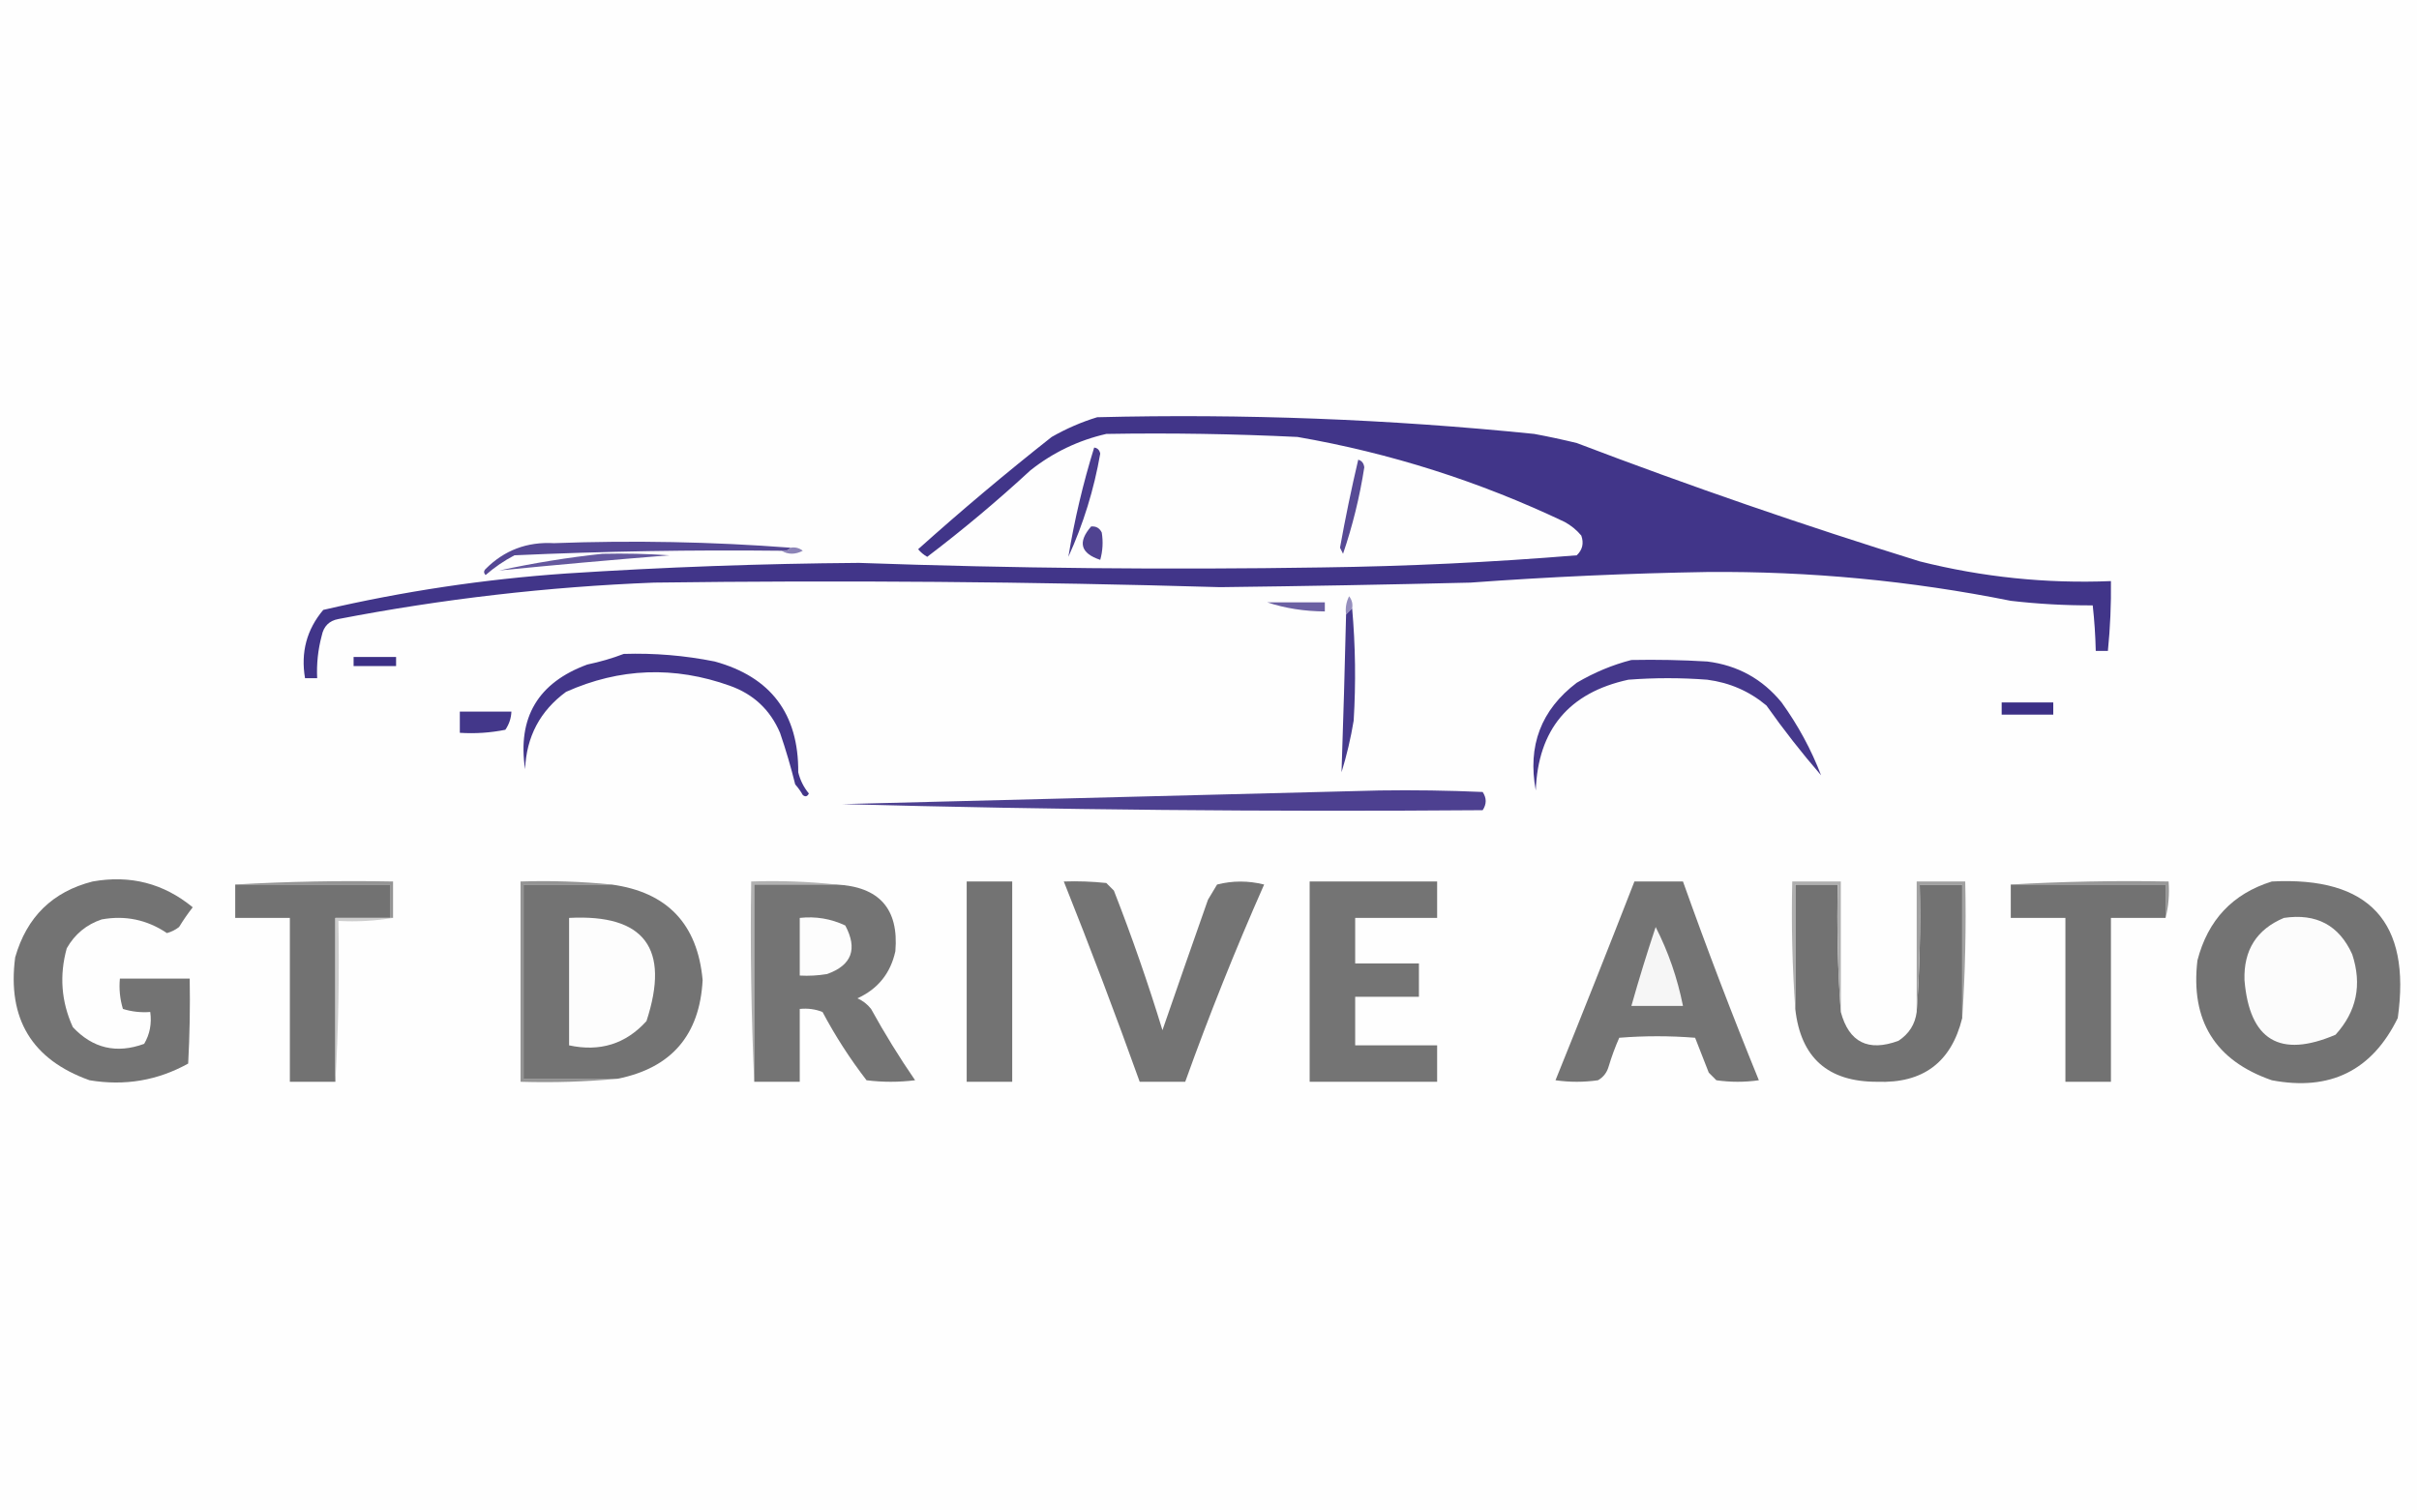
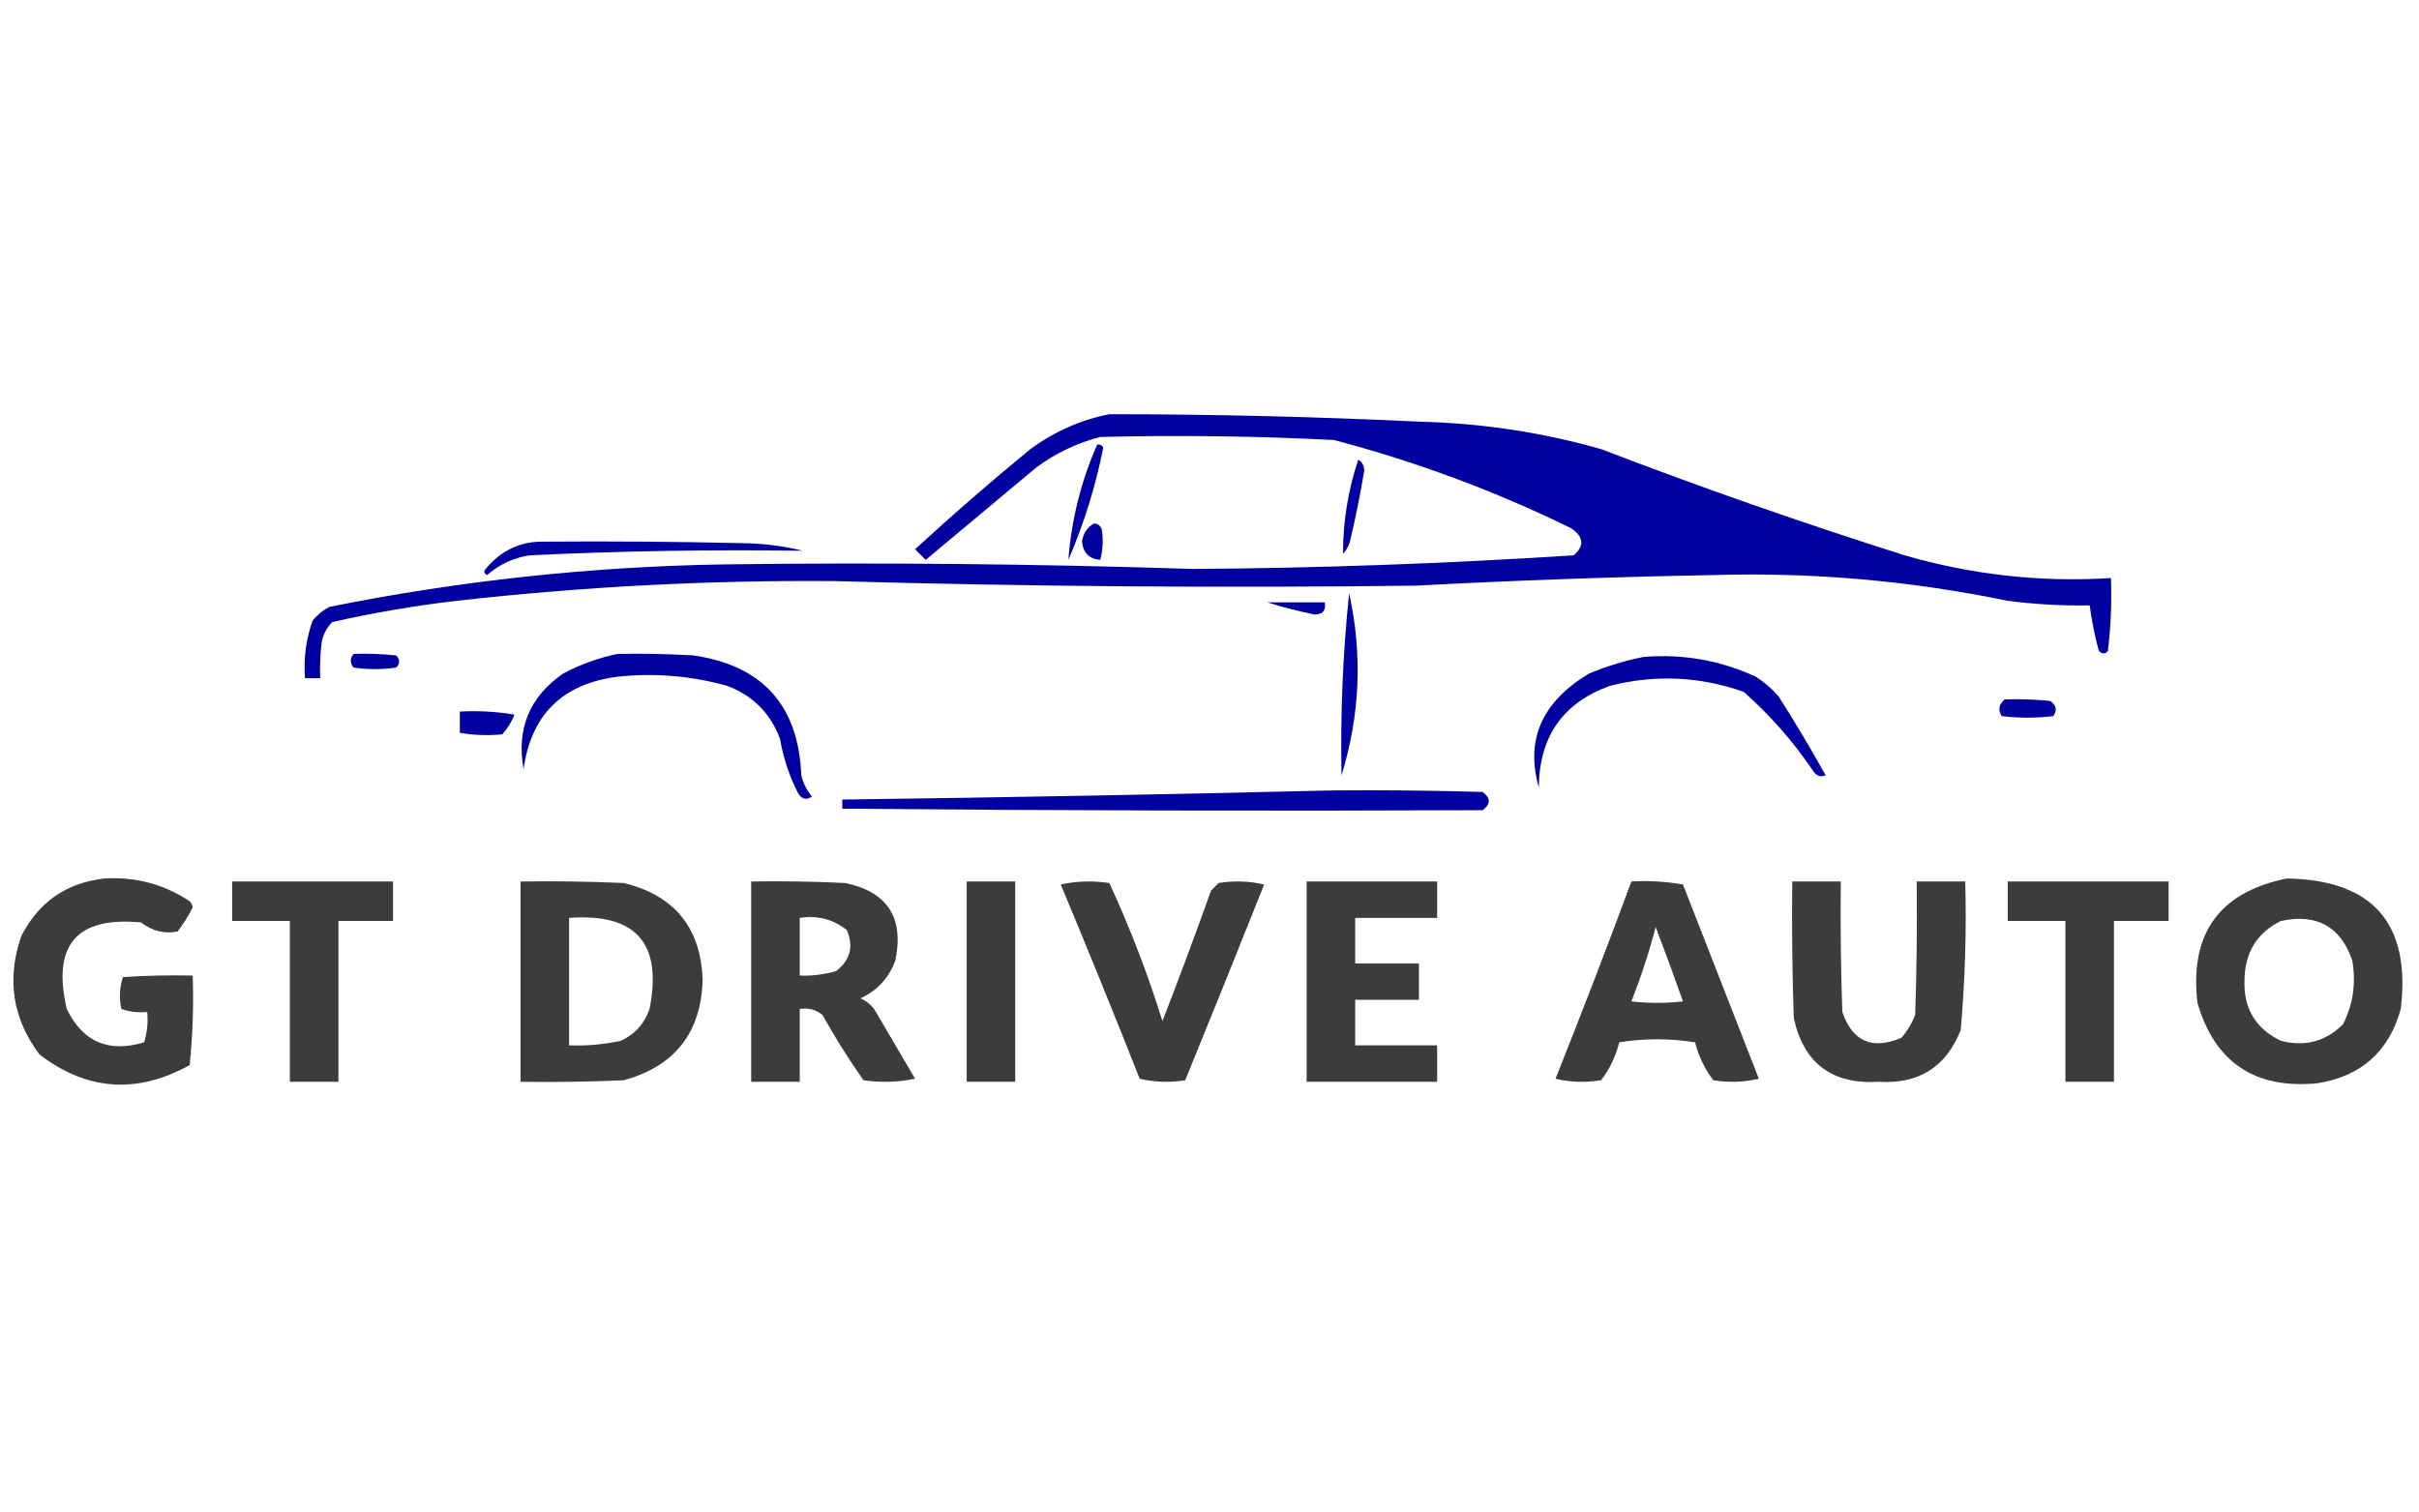
<svg xmlns="http://www.w3.org/2000/svg" version="1.1" width="797px" height="498px" style="shape-rendering:geometricPrecision; text-rendering:geometricPrecision; image-rendering:optimizeQuality; fill-rule:evenodd; clip-rule:evenodd">
  <g>
-     <path style="opacity:1" fill="#fefefe" d="M -0.5,-0.5 C 265.167,-0.5 530.833,-0.5 796.5,-0.5C 796.5,165.5 796.5,331.5 796.5,497.5C 530.833,497.5 265.167,497.5 -0.5,497.5C -0.5,331.5 -0.5,165.5 -0.5,-0.5 Z" />
+     <path style="opacity:1" fill="#fefffe" d="M -0.5,-0.5 C 265.167,-0.5 530.833,-0.5 796.5,-0.5C 796.5,165.5 796.5,331.5 796.5,497.5C 530.833,497.5 265.167,497.5 -0.5,497.5C -0.5,331.5 -0.5,165.5 -0.5,-0.5 Z" />
  </g>
  <g>
-     <path style="opacity:1" fill="#413589" d="M 361.5,137.5 C 409.626,136.299 457.626,138.132 505.5,143C 510.195,143.872 514.861,144.872 519.5,146C 556.74,160.191 594.406,173.191 632.5,185C 653.174,190.201 674.174,192.367 695.5,191.5C 695.597,199.191 695.263,206.858 694.5,214.5C 693.167,214.5 691.833,214.5 690.5,214.5C 690.387,209.482 690.053,204.482 689.5,199.5C 680.472,199.54 671.472,199.04 662.5,198C 629.522,191.382 596.189,188.215 562.5,188.5C 536.468,188.935 510.468,190.102 484.5,192C 457.003,192.67 429.503,193.17 402,193.5C 339.845,191.686 277.678,191.186 215.5,192C 180.52,193.368 145.853,197.368 111.5,204C 108.458,204.555 106.625,206.388 106,209.5C 104.775,214.085 104.275,218.752 104.5,223.5C 103.167,223.5 101.833,223.5 100.5,223.5C 99.05,214.98 101.05,207.48 106.5,201C 132.829,194.875 159.496,190.875 186.5,189C 218.634,186.907 250.801,185.74 283,185.5C 333.814,187.306 384.647,187.806 435.5,187C 463.552,186.63 491.552,185.297 519.5,183C 521.396,181.192 521.896,179.025 521,176.5C 519.442,174.641 517.609,173.141 515.5,172C 487.41,158.636 458.076,149.303 427.5,144C 406.506,142.979 385.506,142.646 364.5,143C 355.278,145.111 346.944,149.111 339.5,155C 328.606,165.064 317.272,174.564 305.5,183.5C 304.354,182.855 303.354,182.022 302.5,181C 316.796,168.191 331.463,155.858 346.5,144C 351.367,141.226 356.367,139.059 361.5,137.5 Z" />
+     <path style="opacity:1" fill="#0000a0" d="M 365.5,136.5 C 399.853,136.51 434.186,137.344 468.5,139C 488.569,139.525 508.235,142.525 527.5,148C 560.468,160.656 593.801,172.323 627.5,183C 649.767,189.45 672.433,191.95 695.5,190.5C 695.802,198.556 695.469,206.556 694.5,214.5C 693.609,215.59 692.609,215.59 691.5,214.5C 690.177,209.559 689.177,204.559 688.5,199.5C 679.463,199.665 670.463,199.165 661.5,198C 629.672,191.411 597.505,188.578 565,189.5C 532.149,190.094 499.316,191.26 466.5,193C 402.655,193.795 338.822,193.295 275,191.5C 233.367,191.165 191.867,193.332 150.5,198C 136.704,199.59 123.037,201.923 109.5,205C 107.683,206.8 106.516,208.966 106,211.5C 105.501,215.486 105.334,219.486 105.5,223.5C 103.833,223.5 102.167,223.5 100.5,223.5C 99.989,216.969 100.822,210.636 103,204.5C 104.543,202.622 106.376,201.122 108.5,200C 151.383,191.378 194.717,186.711 238.5,186C 290.01,185.324 341.51,185.824 393,187.5C 434.879,187.218 476.713,185.718 518.5,183C 522.152,179.847 521.819,176.847 517.5,174C 492.482,161.771 466.482,152.104 439.5,145C 413.844,143.694 388.177,143.36 362.5,144C 354.842,145.996 347.842,149.33 341.5,154C 329.333,164.167 317.167,174.333 305,184.5C 303.833,183.333 302.667,182.167 301.5,181C 313.871,169.627 326.538,158.627 339.5,148C 347.408,142.207 356.075,138.374 365.5,136.5 Z" />
  </g>
  <g>
-     <path style="opacity:1" fill="#493c8d" d="M 360.5,147.5 C 361.586,147.62 362.253,148.287 362.5,149.5C 360.439,161.336 356.939,172.669 352,183.5C 354,171.341 356.833,159.341 360.5,147.5 Z" />
+     <path style="opacity:1" fill="#0000a0" d="M 361.5,146.5 C 362.376,146.369 363.043,146.702 363.5,147.5C 360.96,160.284 357.127,172.617 352,184.5C 353.003,171.319 356.169,158.652 361.5,146.5 Z" />
  </g>
  <g>
-     <path style="opacity:1" fill="#574a95" d="M 447.5,151.5 C 448.649,151.791 449.316,152.624 449.5,154C 447.981,163.778 445.648,173.278 442.5,182.5C 442.167,181.833 441.833,181.167 441.5,180.5C 443.247,170.766 445.247,161.1 447.5,151.5 Z" />
+     <path style="opacity:1" fill="#0000a0" d="M 447.5,151.5 C 448.725,152.152 449.392,153.319 449.5,155C 448.256,162.551 446.756,170.051 445,177.5C 444.64,179.421 443.806,181.088 442.5,182.5C 442.469,171.974 444.136,161.64 447.5,151.5 Z" />
  </g>
  <g>
-     <path style="opacity:1" fill="#504391" d="M 359.5,173.5 C 361.124,173.36 362.29,174.027 363,175.5C 363.495,178.531 363.329,181.531 362.5,184.5C 356.003,182.342 355.003,178.675 359.5,173.5 Z" />
+     <path style="opacity:1" fill="#0000a0" d="M 360.5,172.5 C 361.75,172.577 362.583,173.244 363,174.5C 363.543,177.868 363.376,181.201 362.5,184.5C 358.887,184.22 356.887,182.22 356.5,178.5C 356.866,175.744 358.2,173.744 360.5,172.5 Z" />
  </g>
  <g>
-     <path style="opacity:1" fill="#554894" d="M 260.5,180.5 C 259.791,181.404 258.791,181.737 257.5,181.5C 228.15,181.172 198.816,181.672 169.5,183C 166.073,184.796 162.906,186.963 160,189.5C 159.333,188.833 159.333,188.167 160,187.5C 166.153,181.335 173.653,178.501 182.5,179C 208.541,178.034 234.541,178.534 260.5,180.5 Z" />
+     <path style="opacity:1" fill="#0000a0" d="M 179.5,178.5 C 201.169,178.333 222.836,178.5 244.5,179C 251.292,179.062 257.959,179.896 264.5,181.5C 234.514,181.071 204.514,181.571 174.5,183C 169.245,183.793 164.578,185.96 160.5,189.5C 159.479,188.998 159.312,188.332 160,187.5C 165.13,181.3 171.63,178.3 179.5,178.5 Z" />
  </g>
  <g>
-     <path style="opacity:1" fill="#8c84b7" d="M 260.5,180.5 C 261.978,180.238 263.311,180.571 264.5,181.5C 262.027,182.797 259.693,182.797 257.5,181.5C 258.791,181.737 259.791,181.404 260.5,180.5 Z" />
+     <path style="opacity:1" fill="#0000a0" d="M 444.5,195.5 C 448.949,215.598 448.116,235.598 442,255.5C 441.596,235.398 442.429,215.398 444.5,195.5 Z" />
  </g>
  <g>
-     <path style="opacity:1" fill="#64589e" d="M 198.5,182.5 C 205.841,182.334 213.174,182.5 220.5,183C 201.768,184.491 183.101,186.158 164.5,188C 175.866,185.534 187.2,183.701 198.5,182.5 Z" />
+     <path style="opacity:1" fill="#0000a0" d="M 417.5,198.5 C 423.833,198.5 430.167,198.5 436.5,198.5C 436.923,201.243 435.756,202.576 433,202.5C 427.598,201.371 422.432,200.038 417.5,198.5 Z" />
  </g>
  <g>
-     <path style="opacity:1" fill="#958ebd" d="M 445.5,200.5 C 444.833,201.167 444.167,201.833 443.5,202.5C 443.201,200.396 443.534,198.396 444.5,196.5C 445.429,197.689 445.762,199.022 445.5,200.5 Z" />
+     <path style="opacity:1" fill="#0000a0" d="M 116.5,215.5 C 121.179,215.334 125.845,215.501 130.5,216C 131.833,217.333 131.833,218.667 130.5,220C 125.833,220.667 121.167,220.667 116.5,220C 115.272,218.51 115.272,217.01 116.5,215.5 Z" />
  </g>
  <g>
-     <path style="opacity:1" fill="#6b60a2" d="M 417.5,198.5 C 423.833,198.5 430.167,198.5 436.5,198.5C 436.5,199.5 436.5,200.5 436.5,201.5C 429.742,201.463 423.409,200.463 417.5,198.5 Z" />
+     <path style="opacity:1" fill="#0000a0" d="M 203.5,215.5 C 211.84,215.334 220.173,215.5 228.5,216C 251.25,219.322 263.083,232.489 264,255.5C 264.639,258.112 265.806,260.446 267.5,262.5C 265.741,263.754 264.241,263.421 263,261.5C 260.079,255.819 258.079,249.819 257,243.5C 253.833,235 248,229.167 239.5,226C 227.714,222.719 215.714,221.719 203.5,223C 185.311,225.356 174.978,235.523 172.5,253.5C 170.103,240.184 174.436,229.684 185.5,222C 191.299,218.918 197.299,216.752 203.5,215.5 Z" />
  </g>
  <g>
-     <path style="opacity:1" fill="#463a8c" d="M 445.5,200.5 C 446.585,212.807 446.752,225.141 446,237.5C 445.048,243.26 443.715,248.926 442,254.5C 442.59,237.19 443.09,219.856 443.5,202.5C 444.167,201.833 444.833,201.167 445.5,200.5 Z" />
+     <path style="opacity:1" fill="#0000a0" d="M 541.5,216.5 C 554.429,215.432 566.763,217.599 578.5,223C 581.295,224.793 583.795,226.96 586,229.5C 591.418,238.001 596.585,246.668 601.5,255.5C 599.671,256.282 598.171,255.616 597,253.5C 590.558,244.059 583.058,235.559 574.5,228C 560.039,222.9 545.372,222.234 530.5,226C 514.959,231.571 507.126,242.738 507,259.5C 502.525,243.808 508.025,231.308 523.5,222C 529.435,219.523 535.435,217.69 541.5,216.5 Z" />
  </g>
  <g>
-     <path style="opacity:1" fill="#43368a" d="M 205.5,215.5 C 215.599,215.182 225.599,216.016 235.5,218C 253.969,223.087 263.136,235.254 263,254.5C 263.639,257.112 264.806,259.446 266.5,261.5C 265.998,262.521 265.332,262.688 264.5,262C 263.789,260.745 262.956,259.579 262,258.5C 260.586,252.763 258.919,247.096 257,241.5C 253.77,233.937 248.27,228.771 240.5,226C 222.175,219.438 204.175,220.105 186.5,228C 177.944,234.276 173.444,242.776 173,253.5C 170.439,236.46 177.272,224.96 193.5,219C 197.709,218.119 201.709,216.953 205.5,215.5 Z" />
+     <path style="opacity:1" fill="#0000a0" d="M 660.5,230.5 C 665.511,230.334 670.511,230.501 675.5,231C 677.527,232.396 677.86,234.062 676.5,236C 670.833,236.667 665.167,236.667 659.5,236C 658.243,233.924 658.576,232.09 660.5,230.5 Z" />
  </g>
  <g>
-     <path style="opacity:1" fill="#3c3086" d="M 116.5,216.5 C 121.167,216.5 125.833,216.5 130.5,216.5C 130.5,217.5 130.5,218.5 130.5,219.5C 125.833,219.5 121.167,219.5 116.5,219.5C 116.5,218.5 116.5,217.5 116.5,216.5 Z" />
+     <path style="opacity:1" fill="#0000a0" d="M 151.5,234.5 C 157.537,234.171 163.537,234.504 169.5,235.5C 168.543,237.918 167.209,240.084 165.5,242C 160.816,242.461 156.149,242.295 151.5,241.5C 151.5,239.167 151.5,236.833 151.5,234.5 Z" />
  </g>
  <g>
-     <path style="opacity:1" fill="#45388b" d="M 537.5,217.5 C 545.84,217.334 554.173,217.5 562.5,218C 572.491,219.244 580.658,223.744 587,231.5C 592.433,239.042 596.766,247.042 600,255.5C 593.618,248.12 587.618,240.453 582,232.5C 576.37,227.793 569.87,224.96 562.5,224C 553.833,223.333 545.167,223.333 536.5,224C 516.903,228.265 506.736,240.432 506,260.5C 503.239,245.769 507.739,233.935 519.5,225C 525.27,221.605 531.27,219.105 537.5,217.5 Z" />
+     <path style="opacity:1" fill="#0000a0" d="M 438.5,260.5 C 455.17,260.333 471.837,260.5 488.5,261C 491.167,263 491.167,265 488.5,267C 418.166,267.298 347.833,267.131 277.5,266.5C 277.5,265.5 277.5,264.5 277.5,263.5C 331.334,262.795 385.001,261.795 438.5,260.5 Z" />
  </g>
  <g>
-     <path style="opacity:1" fill="#3c3086" d="M 659.5,231.5 C 665.167,231.5 670.833,231.5 676.5,231.5C 676.5,232.833 676.5,234.167 676.5,235.5C 670.833,235.5 665.167,235.5 659.5,235.5C 659.5,234.167 659.5,232.833 659.5,231.5 Z" />
+     <path style="opacity:1" fill="#3b3c3b" d="M 34.5,289.5 C 44.707,288.905 54.04,291.405 62.5,297C 63.022,297.561 63.355,298.228 63.5,299C 62.09,301.818 60.423,304.485 58.5,307C 54.091,307.805 50.091,306.805 46.5,304C 25.245,301.946 17.078,311.446 22,332.5C 27.253,343.371 35.753,347.037 47.5,343.5C 48.487,340.232 48.82,336.898 48.5,333.5C 45.553,333.777 42.719,333.444 40,332.5C 39.211,328.909 39.378,325.409 40.5,322C 48.159,321.5 55.826,321.334 63.5,321.5C 63.819,331.416 63.486,341.25 62.5,351C 45.129,360.638 28.628,359.471 13,347.5C 4.119,335.63 2.119,322.63 7,308.5C 12.784,297.208 21.951,290.875 34.5,289.5 Z" />
  </g>
  <g>
-     <path style="opacity:1" fill="#43378a" d="M 151.5,234.5 C 157.167,234.5 162.833,234.5 168.5,234.5C 168.414,236.677 167.747,238.677 166.5,240.5C 161.544,241.494 156.544,241.827 151.5,241.5C 151.5,239.167 151.5,236.833 151.5,234.5 Z" />
+     <path style="opacity:1" fill="#3b3c3b" d="M 753.5,289.5 C 781.842,290.009 794.342,304.343 791,332.5C 787.116,346.535 777.949,354.702 763.5,357C 742.924,358.976 729.758,350.143 724,330.5C 721.357,307.668 731.19,294.001 753.5,289.5 Z" />
  </g>
  <g>
-     <path style="opacity:1" fill="#4d4090" d="M 454.5,260.5 C 465.838,260.333 477.172,260.5 488.5,261C 489.833,263 489.833,265 488.5,267C 418.023,267.554 347.69,266.888 277.5,265C 336.531,263.474 395.531,261.974 454.5,260.5 Z" />
+     <path style="opacity:1" fill="#3b3c3b" d="M 76.5,290.5 C 94.167,290.5 111.833,290.5 129.5,290.5C 129.5,294.833 129.5,299.167 129.5,303.5C 123.5,303.5 117.5,303.5 111.5,303.5C 111.5,321.167 111.5,338.833 111.5,356.5C 106.167,356.5 100.833,356.5 95.5,356.5C 95.5,338.833 95.5,321.167 95.5,303.5C 89.167,303.5 82.833,303.5 76.5,303.5C 76.5,299.167 76.5,294.833 76.5,290.5 Z" />
  </g>
  <g>
-     <path style="opacity:1" fill="#737373" d="M 30.5,290.5 C 42.913,288.281 53.913,291.115 63.5,299C 61.877,301.08 60.377,303.246 59,305.5C 57.806,306.43 56.473,307.097 55,307.5C 48.433,303.088 41.266,301.588 33.5,303C 28.475,304.689 24.642,307.856 22,312.5C 19.517,321.443 20.183,330.11 24,338.5C 30.569,345.497 38.403,347.331 47.5,344C 49.362,340.851 50.029,337.351 49.5,333.5C 46.421,333.74 43.421,333.407 40.5,332.5C 39.513,329.232 39.18,325.898 39.5,322.5C 47.167,322.5 54.833,322.5 62.5,322.5C 62.666,331.839 62.5,341.173 62,350.5C 51.921,356.1 41.087,357.933 29.5,356C 10.519,349.227 2.352,335.727 5,315.5C 8.802,302.196 17.302,293.863 30.5,290.5 Z" />
+     <path style="opacity:1" fill="#3b3c3b" d="M 171.5,290.5 C 182.838,290.333 194.172,290.5 205.5,291C 222.258,295.091 230.924,305.758 231.5,323C 230.968,340.394 222.301,351.394 205.5,356C 194.172,356.5 182.838,356.667 171.5,356.5C 171.5,334.5 171.5,312.5 171.5,290.5 Z" />
  </g>
  <g>
-     <path style="opacity:1" fill="#959595" d="M 77.5,291.5 C 94.659,290.503 111.992,290.17 129.5,290.5C 129.5,294.5 129.5,298.5 129.5,302.5C 129.167,302.5 128.833,302.5 128.5,302.5C 128.5,298.833 128.5,295.167 128.5,291.5C 111.5,291.5 94.5,291.5 77.5,291.5 Z" />
+     <path style="opacity:1" fill="#3b3c3b" d="M 247.5,290.5 C 257.839,290.334 268.172,290.5 278.5,291C 292.412,293.932 297.912,302.432 295,316.5C 292.894,322.272 289.061,326.438 283.5,329C 285.286,329.785 286.786,330.951 288,332.5C 292.5,340.167 297,347.833 301.5,355.5C 295.863,356.663 290.196,356.83 284.5,356C 279.625,349.086 275.125,341.919 271,334.5C 268.865,332.722 266.365,332.055 263.5,332.5C 263.5,340.5 263.5,348.5 263.5,356.5C 258.167,356.5 252.833,356.5 247.5,356.5C 247.5,334.5 247.5,312.5 247.5,290.5 Z" />
  </g>
  <g>
-     <path style="opacity:1" fill="#989898" d="M 662.5,291.5 C 679.659,290.503 696.992,290.17 714.5,290.5C 714.817,294.702 714.483,298.702 713.5,302.5C 713.5,298.833 713.5,295.167 713.5,291.5C 696.5,291.5 679.5,291.5 662.5,291.5 Z" />
+     <path style="opacity:1" fill="#3b3c3b" d="M 318.5,290.5 C 323.833,290.5 329.167,290.5 334.5,290.5C 334.5,312.5 334.5,334.5 334.5,356.5C 329.167,356.5 323.833,356.5 318.5,356.5C 318.5,334.5 318.5,312.5 318.5,290.5 Z" />
  </g>
  <g>
-     <path style="opacity:1" fill="#737373" d="M 748.5,290.5 C 780.651,288.813 794.485,303.813 790,335.5C 781.522,352.822 767.688,359.655 748.5,356C 729.831,349.519 721.665,336.352 724,316.5C 727.449,303.186 735.616,294.519 748.5,290.5 Z" />
+     <path style="opacity:1" fill="#3b3c3b" d="M 349.5,291.5 C 354.65,290.349 359.984,290.183 365.5,291C 372.3,305.724 378.134,320.891 383,336.5C 388.52,322.277 393.853,307.944 399,293.5C 399.833,292.667 400.667,291.833 401.5,291C 406.533,290.171 411.533,290.338 416.5,291.5C 407.927,313.057 399.26,334.557 390.5,356C 385.467,356.829 380.467,356.662 375.5,355.5C 367.002,333.987 358.336,312.653 349.5,291.5 Z" />
  </g>
  <g>
-     <path style="opacity:1" fill="#727272" d="M 77.5,291.5 C 94.5,291.5 111.5,291.5 128.5,291.5C 128.5,295.167 128.5,298.833 128.5,302.5C 122.5,302.5 116.5,302.5 110.5,302.5C 110.5,320.5 110.5,338.5 110.5,356.5C 105.5,356.5 100.5,356.5 95.5,356.5C 95.5,338.5 95.5,320.5 95.5,302.5C 89.5,302.5 83.5,302.5 77.5,302.5C 77.5,298.833 77.5,295.167 77.5,291.5 Z" />
+     <path style="opacity:1" fill="#3b3c3b" d="M 430.5,290.5 C 444.833,290.5 459.167,290.5 473.5,290.5C 473.5,294.5 473.5,298.5 473.5,302.5C 464.5,302.5 455.5,302.5 446.5,302.5C 446.5,307.5 446.5,312.5 446.5,317.5C 453.5,317.5 460.5,317.5 467.5,317.5C 467.5,321.5 467.5,325.5 467.5,329.5C 460.5,329.5 453.5,329.5 446.5,329.5C 446.5,334.5 446.5,339.5 446.5,344.5C 455.5,344.5 464.5,344.5 473.5,344.5C 473.5,348.5 473.5,352.5 473.5,356.5C 459.167,356.5 444.833,356.5 430.5,356.5C 430.5,334.5 430.5,312.5 430.5,290.5 Z" />
  </g>
  <g>
-     <path style="opacity:1" fill="#949494" d="M 201.5,291.5 C 191.833,291.5 182.167,291.5 172.5,291.5C 172.5,312.833 172.5,334.167 172.5,355.5C 182.833,355.5 193.167,355.5 203.5,355.5C 193.013,356.494 182.346,356.828 171.5,356.5C 171.5,334.5 171.5,312.5 171.5,290.5C 181.681,290.173 191.681,290.506 201.5,291.5 Z" />
+     <path style="opacity:1" fill="#3b3c3b" d="M 537.5,290.5 C 543.206,290.171 548.872,290.505 554.5,291.5C 562.833,312.833 571.167,334.167 579.5,355.5C 574.533,356.662 569.533,356.829 564.5,356C 561.643,352.273 559.643,348.107 558.5,343.5C 550.167,342.167 541.833,342.167 533.5,343.5C 532.349,348.142 530.349,352.309 527.5,356C 522.467,356.829 517.467,356.662 512.5,355.5C 521.124,333.923 529.457,312.256 537.5,290.5 Z" />
  </g>
  <g>
-     <path style="opacity:1" fill="#737373" d="M 201.5,291.5 C 219.829,293.997 229.829,304.497 231.5,323C 230.539,341.123 221.205,351.957 203.5,355.5C 193.167,355.5 182.833,355.5 172.5,355.5C 172.5,334.167 172.5,312.833 172.5,291.5C 182.167,291.5 191.833,291.5 201.5,291.5 Z" />
+     <path style="opacity:1" fill="#3b3c3b" d="M 590.5,290.5 C 595.833,290.5 601.167,290.5 606.5,290.5C 606.333,304.837 606.5,319.171 607,333.5C 610.335,343.246 616.835,346.079 626.5,342C 628.43,339.742 629.93,337.242 631,334.5C 631.5,319.837 631.667,305.17 631.5,290.5C 636.833,290.5 642.167,290.5 647.5,290.5C 647.94,306.89 647.44,323.224 646,339.5C 641.153,351.668 632.153,357.334 619,356.5C 603.629,357.454 594.296,350.454 591,335.5C 590.5,320.504 590.333,305.504 590.5,290.5 Z" />
  </g>
  <g>
-     <path style="opacity:1" fill="#b1b1b1" d="M 275.5,291.5 C 266.5,291.5 257.5,291.5 248.5,291.5C 248.5,313.167 248.5,334.833 248.5,356.5C 247.503,334.673 247.169,312.673 247.5,290.5C 257.015,290.173 266.348,290.506 275.5,291.5 Z" />
+     <path style="opacity:1" fill="#3b3c3b" d="M 661.5,290.5 C 679.167,290.5 696.833,290.5 714.5,290.5C 714.5,294.833 714.5,299.167 714.5,303.5C 708.5,303.5 702.5,303.5 696.5,303.5C 696.5,321.167 696.5,338.833 696.5,356.5C 691.167,356.5 685.833,356.5 680.5,356.5C 680.5,338.833 680.5,321.167 680.5,303.5C 674.167,303.5 667.833,303.5 661.5,303.5C 661.5,299.167 661.5,294.833 661.5,290.5 Z" />
  </g>
  <g>
-     <path style="opacity:1" fill="#747474" d="M 275.5,291.5 C 289.692,292.184 296.192,299.518 295,313.5C 293.404,320.761 289.237,325.927 282.5,329C 284.286,329.785 285.786,330.951 287,332.5C 291.457,340.584 296.291,348.418 301.5,356C 296.167,356.667 290.833,356.667 285.5,356C 280.043,348.925 275.21,341.425 271,333.5C 268.619,332.565 266.119,332.232 263.5,332.5C 263.5,340.5 263.5,348.5 263.5,356.5C 258.5,356.5 253.5,356.5 248.5,356.5C 248.5,334.833 248.5,313.167 248.5,291.5C 257.5,291.5 266.5,291.5 275.5,291.5 Z" />
+     <path style="opacity:1" fill="#fefffe" d="M 187.5,302.5 C 209.515,300.867 218.349,310.867 214,332.5C 212.314,337.394 209.147,340.894 204.5,343C 198.899,344.217 193.232,344.717 187.5,344.5C 187.5,330.5 187.5,316.5 187.5,302.5 Z" />
  </g>
  <g>
-     <path style="opacity:1" fill="#737373" d="M 318.5,290.5 C 323.5,290.5 328.5,290.5 333.5,290.5C 333.5,312.5 333.5,334.5 333.5,356.5C 328.5,356.5 323.5,356.5 318.5,356.5C 318.5,334.5 318.5,312.5 318.5,290.5 Z" />
+     <path style="opacity:1" fill="#fefffe" d="M 263.5,302.5 C 269.324,301.588 274.49,302.922 279,306.5C 281.312,311.899 280.145,316.399 275.5,320C 271.582,321.156 267.582,321.656 263.5,321.5C 263.5,315.167 263.5,308.833 263.5,302.5 Z" />
  </g>
  <g>
-     <path style="opacity:1" fill="#747474" d="M 350.5,290.5 C 355.179,290.334 359.845,290.501 364.5,291C 365.333,291.833 366.167,292.667 367,293.5C 372.927,308.675 378.26,324.008 383,339.5C 387.943,325.196 392.943,310.862 398,296.5C 399,294.833 400,293.167 401,291.5C 406.114,290.196 411.281,290.196 416.5,291.5C 407.05,312.85 398.383,334.517 390.5,356.5C 385.5,356.5 380.5,356.5 375.5,356.5C 367.568,334.374 359.235,312.374 350.5,290.5 Z" />
+     <path style="opacity:1" fill="#fefffe" d="M 751.5,303.5 C 763.307,300.981 771.14,305.314 775,316.5C 776.31,323.871 775.31,330.871 772,337.5C 766.331,343.212 759.497,345.045 751.5,343C 743.174,339.026 739.174,332.359 739.5,323C 739.62,313.895 743.62,307.395 751.5,303.5 Z" />
  </g>
  <g>
-     <path style="opacity:1" fill="#747474" d="M 431.5,290.5 C 445.5,290.5 459.5,290.5 473.5,290.5C 473.5,294.5 473.5,298.5 473.5,302.5C 464.5,302.5 455.5,302.5 446.5,302.5C 446.5,307.5 446.5,312.5 446.5,317.5C 453.5,317.5 460.5,317.5 467.5,317.5C 467.5,321.167 467.5,324.833 467.5,328.5C 460.5,328.5 453.5,328.5 446.5,328.5C 446.5,333.833 446.5,339.167 446.5,344.5C 455.5,344.5 464.5,344.5 473.5,344.5C 473.5,348.5 473.5,352.5 473.5,356.5C 459.5,356.5 445.5,356.5 431.5,356.5C 431.5,334.5 431.5,312.5 431.5,290.5 Z" />
-   </g>
-   <g>
-     <path style="opacity:1" fill="#747474" d="M 538.5,290.5 C 543.833,290.5 549.167,290.5 554.5,290.5C 562.337,312.51 570.67,334.343 579.5,356C 574.833,356.667 570.167,356.667 565.5,356C 564.667,355.167 563.833,354.333 563,353.5C 561.495,349.65 559.995,345.817 558.5,342C 550.167,341.333 541.833,341.333 533.5,342C 532.142,345.073 530.975,348.24 530,351.5C 529.426,353.492 528.259,354.992 526.5,356C 521.833,356.667 517.167,356.667 512.5,356C 521.312,334.212 529.978,312.379 538.5,290.5 Z" />
-   </g>
-   <g>
-     <path style="opacity:1" fill="#727272" d="M 606.5,333.5 C 609.197,343.516 615.53,346.682 625.5,343C 628.98,340.703 630.98,337.536 631.5,333.5C 632.496,319.677 632.829,305.677 632.5,291.5C 637.167,291.5 641.833,291.5 646.5,291.5C 646.5,306.167 646.5,320.833 646.5,335.5C 642.917,350.075 633.583,357.075 618.5,356.5C 602.273,356.562 593.273,348.562 591.5,332.5C 591.5,318.833 591.5,305.167 591.5,291.5C 596.167,291.5 600.833,291.5 605.5,291.5C 605.171,305.677 605.504,319.677 606.5,333.5 Z" />
-   </g>
-   <g>
-     <path style="opacity:1" fill="#afafaf" d="M 606.5,333.5 C 605.504,319.677 605.171,305.677 605.5,291.5C 600.833,291.5 596.167,291.5 591.5,291.5C 591.5,305.167 591.5,318.833 591.5,332.5C 590.504,318.677 590.171,304.677 590.5,290.5C 595.833,290.5 601.167,290.5 606.5,290.5C 606.5,304.833 606.5,319.167 606.5,333.5 Z" />
-   </g>
-   <g>
-     <path style="opacity:1" fill="#a1a1a1" d="M 646.5,335.5 C 646.5,320.833 646.5,306.167 646.5,291.5C 641.833,291.5 637.167,291.5 632.5,291.5C 632.829,305.677 632.496,319.677 631.5,333.5C 631.5,319.167 631.5,304.833 631.5,290.5C 636.833,290.5 642.167,290.5 647.5,290.5C 647.829,305.676 647.496,320.676 646.5,335.5 Z" />
-   </g>
-   <g>
-     <path style="opacity:1" fill="#727272" d="M 662.5,291.5 C 679.5,291.5 696.5,291.5 713.5,291.5C 713.5,295.167 713.5,298.833 713.5,302.5C 707.5,302.5 701.5,302.5 695.5,302.5C 695.5,320.5 695.5,338.5 695.5,356.5C 690.5,356.5 685.5,356.5 680.5,356.5C 680.5,338.5 680.5,320.5 680.5,302.5C 674.5,302.5 668.5,302.5 662.5,302.5C 662.5,298.833 662.5,295.167 662.5,291.5 Z" />
-   </g>
-   <g>
-     <path style="opacity:1" fill="#fdfdfd" d="M 187.5,302.5 C 212.342,301.204 220.842,312.537 213,336.5C 206.196,344.032 197.696,346.698 187.5,344.5C 187.5,330.5 187.5,316.5 187.5,302.5 Z" />
-   </g>
-   <g>
-     <path style="opacity:1" fill="#fdfdfd" d="M 263.5,302.5 C 268.777,301.931 273.777,302.765 278.5,305C 282.63,312.769 280.63,318.102 272.5,321C 269.518,321.498 266.518,321.665 263.5,321.5C 263.5,315.167 263.5,308.833 263.5,302.5 Z" />
-   </g>
-   <g>
-     <path style="opacity:1" fill="#cdcdcd" d="M 128.5,302.5 C 128.833,302.5 129.167,302.5 129.5,302.5C 123.69,303.49 117.69,303.823 111.5,303.5C 111.83,321.341 111.497,339.008 110.5,356.5C 110.5,338.5 110.5,320.5 110.5,302.5C 116.5,302.5 122.5,302.5 128.5,302.5 Z" />
-   </g>
-   <g>
-     <path style="opacity:1" fill="#fcfcfc" d="M 752.5,302.5 C 763.182,300.92 770.682,304.92 775,314.5C 778.292,324.51 776.459,333.343 769.5,341C 751.16,348.831 741.16,342.831 739.5,323C 739.192,313.096 743.525,306.263 752.5,302.5 Z" />
-   </g>
-   <g>
-     <path style="opacity:1" fill="#f6f6f6" d="M 545.5,305.5 C 549.659,313.638 552.659,322.304 554.5,331.5C 548.833,331.5 543.167,331.5 537.5,331.5C 539.964,322.774 542.631,314.107 545.5,305.5 Z" />
+     <path style="opacity:1" fill="#fefffe" d="M 545.5,305.5 C 548.574,313.546 551.574,321.713 554.5,330C 548.833,330.667 543.167,330.667 537.5,330C 540.667,321.998 543.334,313.831 545.5,305.5 Z" />
  </g>
</svg>
